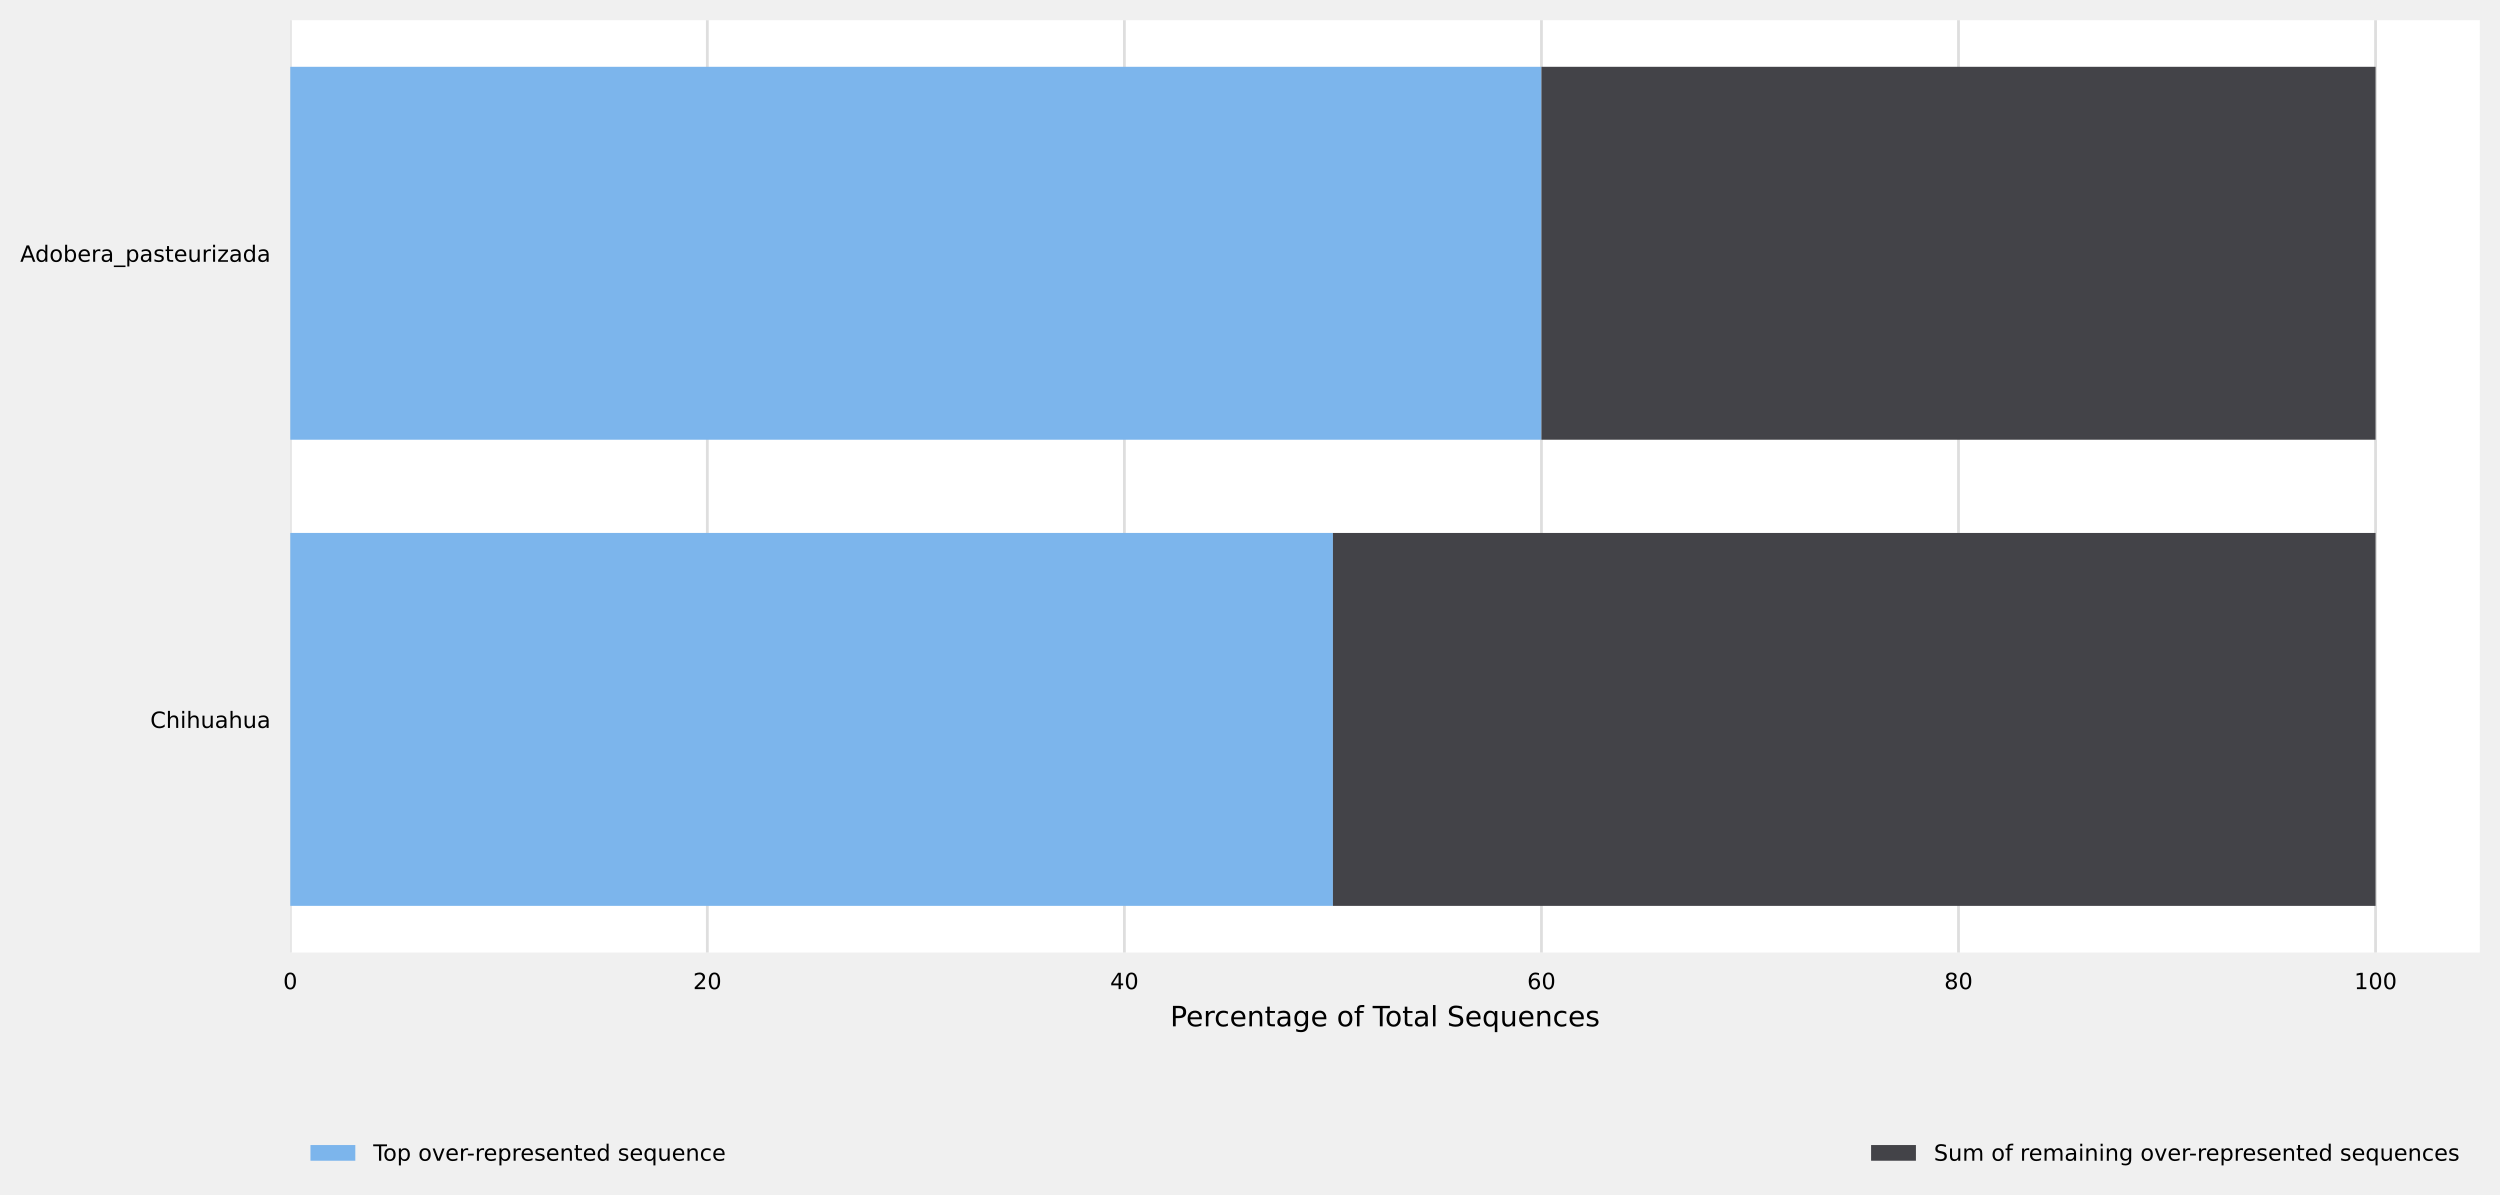
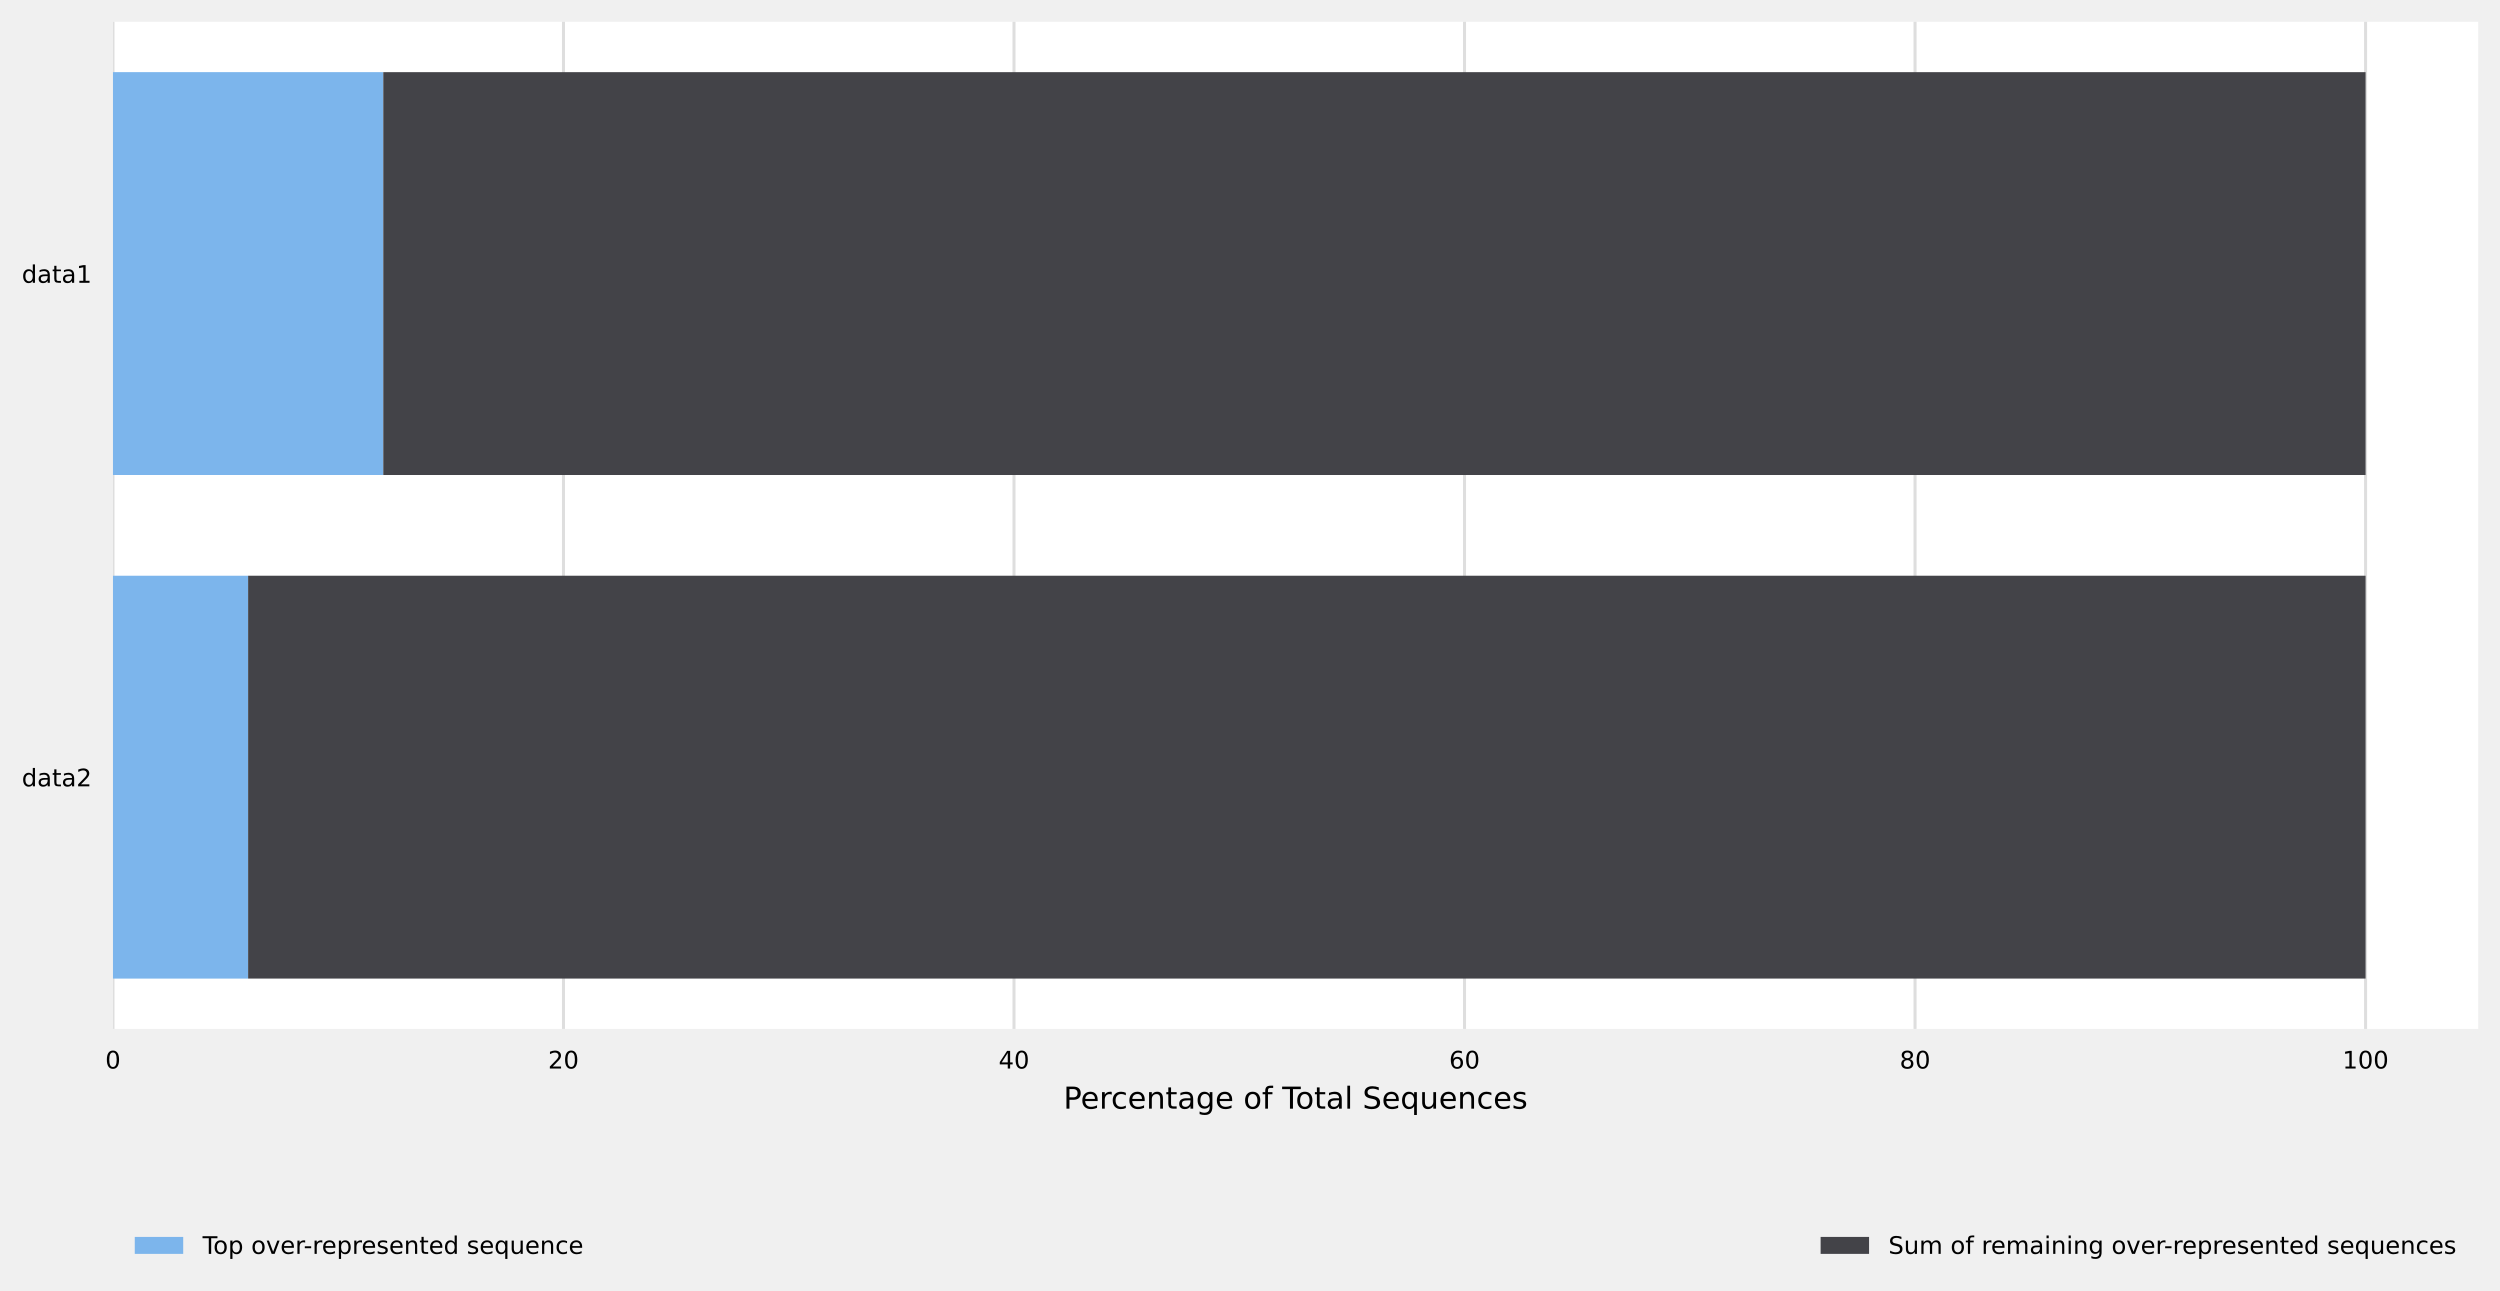
- <svg xmlns="http://www.w3.org/2000/svg" xmlns:xlink="http://www.w3.org/1999/xlink" width="891.97pt" height="426.2pt" viewBox="0 0 891.97 426.2" version="1.1">
+ <svg xmlns="http://www.w3.org/2000/svg" xmlns:xlink="http://www.w3.org/1999/xlink" width="825.71pt" height="426.2pt" viewBox="0 0 825.71 426.2" version="1.1">
  <defs>
    <style type="text/css">*{stroke-linejoin: round; stroke-linecap: butt}</style>
  </defs>
  <g id="figure_1">
    <g id="axes_1">
      <g id="patch_1">
-         <path d="M 103.57 339.84  L 884.77 339.84  L 884.77 7.2  L 103.57 7.2  z " style="fill: #ffffff" />
+         <path d="M 37.31 339.84  L 818.51 339.84  L 818.51 7.2  L 37.31 7.2  z " style="fill: #ffffff" />
      </g>
      <g id="matplotlib.axis_1">
        <g id="xtick_1">
          <g id="line2d_1">
-             <path d="M 103.57 339.84  L 103.57 7.2  " clip-path="url(#p6e59b8d011)" style="fill: none; stroke: #dedede; stroke-linecap: square" />
+             <path d="M 37.31 339.84  L 37.31 7.2  " clip-path="url(#p24434ba93c)" style="fill: none; stroke: #dedede; stroke-linecap: square" />
          </g>
          <g id="text_1">
-             <g transform="translate(101.025 352.9187)scale(0.08 -0.08)">
+             <g transform="translate(34.765 352.9187)scale(0.08 -0.08)">
              <defs>
                <path id="DejaVuSans-30" d="M 2034 4250  Q 1547 4250 1301 3770  Q 1056 3291 1056 2328  Q 1056 1369 1301 889  Q 1547 409 2034 409  Q 2525 409 2770 889  Q 3016 1369 3016 2328  Q 3016 3291 2770 3770  Q 2525 4250 2034 4250  z M 2034 4750  Q 2819 4750 3233 4129  Q 3647 3509 3647 2328  Q 3647 1150 3233 529  Q 2819 -91 2034 -91  Q 1250 -91 836 529  Q 422 1150 422 2328  Q 422 3509 836 4129  Q 1250 4750 2034 4750  z " transform="scale(0.015625)" />
              </defs>
              <use xlink:href="#DejaVuSans-30" />
            </g>
          </g>
        </g>
        <g id="xtick_2">
          <g id="line2d_2">
-             <path d="M 252.37 339.84  L 252.37 7.2  " clip-path="url(#p6e59b8d011)" style="fill: none; stroke: #dedede; stroke-linecap: square" />
+             <path d="M 186.11 339.84  L 186.11 7.2  " clip-path="url(#p24434ba93c)" style="fill: none; stroke: #dedede; stroke-linecap: square" />
          </g>
          <g id="text_2">
-             <g transform="translate(247.28 352.9187)scale(0.08 -0.08)">
+             <g transform="translate(181.02 352.9187)scale(0.08 -0.08)">
              <defs>
                <path id="DejaVuSans-32" d="M 1228 531  L 3431 531  L 3431 0  L 469 0  L 469 531  Q 828 903 1448 1529  Q 2069 2156 2228 2338  Q 2531 2678 2651 2914  Q 2772 3150 2772 3378  Q 2772 3750 2511 3984  Q 2250 4219 1831 4219  Q 1534 4219 1204 4116  Q 875 4013 500 3803  L 500 4441  Q 881 4594 1212 4672  Q 1544 4750 1819 4750  Q 2544 4750 2975 4387  Q 3406 4025 3406 3419  Q 3406 3131 3298 2873  Q 3191 2616 2906 2266  Q 2828 2175 2409 1742  Q 1991 1309 1228 531  z " transform="scale(0.015625)" />
              </defs>
              <use xlink:href="#DejaVuSans-32" />
              <use xlink:href="#DejaVuSans-30" x="63.623" />
            </g>
          </g>
        </g>
        <g id="xtick_3">
          <g id="line2d_3">
-             <path d="M 401.17 339.84  L 401.17 7.2  " clip-path="url(#p6e59b8d011)" style="fill: none; stroke: #dedede; stroke-linecap: square" />
+             <path d="M 334.91 339.84  L 334.91 7.2  " clip-path="url(#p24434ba93c)" style="fill: none; stroke: #dedede; stroke-linecap: square" />
          </g>
          <g id="text_3">
-             <g transform="translate(396.08 352.9187)scale(0.08 -0.08)">
+             <g transform="translate(329.82 352.9187)scale(0.08 -0.08)">
              <defs>
                <path id="DejaVuSans-34" d="M 2419 4116  L 825 1625  L 2419 1625  L 2419 4116  z M 2253 4666  L 3047 4666  L 3047 1625  L 3713 1625  L 3713 1100  L 3047 1100  L 3047 0  L 2419 0  L 2419 1100  L 313 1100  L 313 1709  L 2253 4666  z " transform="scale(0.015625)" />
              </defs>
              <use xlink:href="#DejaVuSans-34" />
              <use xlink:href="#DejaVuSans-30" x="63.623" />
            </g>
          </g>
        </g>
        <g id="xtick_4">
          <g id="line2d_4">
-             <path d="M 549.97 339.84  L 549.97 7.2  " clip-path="url(#p6e59b8d011)" style="fill: none; stroke: #dedede; stroke-linecap: square" />
+             <path d="M 483.71 339.84  L 483.71 7.2  " clip-path="url(#p24434ba93c)" style="fill: none; stroke: #dedede; stroke-linecap: square" />
          </g>
          <g id="text_4">
-             <g transform="translate(544.88 352.9187)scale(0.08 -0.08)">
+             <g transform="translate(478.62 352.9187)scale(0.08 -0.08)">
              <defs>
                <path id="DejaVuSans-36" d="M 2113 2584  Q 1688 2584 1439 2293  Q 1191 2003 1191 1497  Q 1191 994 1439 701  Q 1688 409 2113 409  Q 2538 409 2786 701  Q 3034 994 3034 1497  Q 3034 2003 2786 2293  Q 2538 2584 2113 2584  z M 3366 4563  L 3366 3988  Q 3128 4100 2886 4159  Q 2644 4219 2406 4219  Q 1781 4219 1451 3797  Q 1122 3375 1075 2522  Q 1259 2794 1537 2939  Q 1816 3084 2150 3084  Q 2853 3084 3261 2657  Q 3669 2231 3669 1497  Q 3669 778 3244 343  Q 2819 -91 2113 -91  Q 1303 -91 875 529  Q 447 1150 447 2328  Q 447 3434 972 4092  Q 1497 4750 2381 4750  Q 2619 4750 2861 4703  Q 3103 4656 3366 4563  z " transform="scale(0.015625)" />
              </defs>
              <use xlink:href="#DejaVuSans-36" />
              <use xlink:href="#DejaVuSans-30" x="63.623" />
            </g>
          </g>
        </g>
        <g id="xtick_5">
          <g id="line2d_5">
-             <path d="M 698.77 339.84  L 698.77 7.2  " clip-path="url(#p6e59b8d011)" style="fill: none; stroke: #dedede; stroke-linecap: square" />
+             <path d="M 632.51 339.84  L 632.51 7.2  " clip-path="url(#p24434ba93c)" style="fill: none; stroke: #dedede; stroke-linecap: square" />
          </g>
          <g id="text_5">
-             <g transform="translate(693.68 352.9187)scale(0.08 -0.08)">
+             <g transform="translate(627.42 352.9187)scale(0.08 -0.08)">
              <defs>
                <path id="DejaVuSans-38" d="M 2034 2216  Q 1584 2216 1326 1975  Q 1069 1734 1069 1313  Q 1069 891 1326 650  Q 1584 409 2034 409  Q 2484 409 2743 651  Q 3003 894 3003 1313  Q 3003 1734 2745 1975  Q 2488 2216 2034 2216  z M 1403 2484  Q 997 2584 770 2862  Q 544 3141 544 3541  Q 544 4100 942 4425  Q 1341 4750 2034 4750  Q 2731 4750 3128 4425  Q 3525 4100 3525 3541  Q 3525 3141 3298 2862  Q 3072 2584 2669 2484  Q 3125 2378 3379 2068  Q 3634 1759 3634 1313  Q 3634 634 3220 271  Q 2806 -91 2034 -91  Q 1263 -91 848 271  Q 434 634 434 1313  Q 434 1759 690 2068  Q 947 2378 1403 2484  z M 1172 3481  Q 1172 3119 1398 2916  Q 1625 2713 2034 2713  Q 2441 2713 2670 2916  Q 2900 3119 2900 3481  Q 2900 3844 2670 4047  Q 2441 4250 2034 4250  Q 1625 4250 1398 4047  Q 1172 3844 1172 3481  z " transform="scale(0.015625)" />
              </defs>
              <use xlink:href="#DejaVuSans-38" />
              <use xlink:href="#DejaVuSans-30" x="63.623" />
            </g>
          </g>
        </g>
        <g id="xtick_6">
          <g id="line2d_6">
-             <path d="M 847.57 339.84  L 847.57 7.2  " clip-path="url(#p6e59b8d011)" style="fill: none; stroke: #dedede; stroke-linecap: square" />
+             <path d="M 781.31 339.84  L 781.31 7.2  " clip-path="url(#p24434ba93c)" style="fill: none; stroke: #dedede; stroke-linecap: square" />
          </g>
          <g id="text_6">
-             <g transform="translate(839.935 352.9187)scale(0.08 -0.08)">
+             <g transform="translate(773.675 352.9187)scale(0.08 -0.08)">
              <defs>
                <path id="DejaVuSans-31" d="M 794 531  L 1825 531  L 1825 4091  L 703 3866  L 703 4441  L 1819 4666  L 2450 4666  L 2450 531  L 3481 531  L 3481 0  L 794 0  L 794 531  z " transform="scale(0.015625)" />
              </defs>
              <use xlink:href="#DejaVuSans-31" />
              <use xlink:href="#DejaVuSans-30" x="63.623" />
              <use xlink:href="#DejaVuSans-30" x="127.246" />
            </g>
          </g>
        </g>
        <g id="text_7">
-           <g transform="translate(417.5145 366.1809)scale(0.1 -0.1)">
+           <g transform="translate(351.2545 366.1809)scale(0.1 -0.1)">
            <defs>
              <path id="DejaVuSans-50" d="M 1259 4147  L 1259 2394  L 2053 2394  Q 2494 2394 2734 2622  Q 2975 2850 2975 3272  Q 2975 3691 2734 3919  Q 2494 4147 2053 4147  L 1259 4147  z M 628 4666  L 2053 4666  Q 2838 4666 3239 4311  Q 3641 3956 3641 3272  Q 3641 2581 3239 2228  Q 2838 1875 2053 1875  L 1259 1875  L 1259 0  L 628 0  L 628 4666  z " transform="scale(0.015625)" />
              <path id="DejaVuSans-65" d="M 3597 1894  L 3597 1613  L 953 1613  Q 991 1019 1311 708  Q 1631 397 2203 397  Q 2534 397 2845 478  Q 3156 559 3463 722  L 3463 178  Q 3153 47 2828 -22  Q 2503 -91 2169 -91  Q 1331 -91 842 396  Q 353 884 353 1716  Q 353 2575 817 3079  Q 1281 3584 2069 3584  Q 2775 3584 3186 3129  Q 3597 2675 3597 1894  z M 3022 2063  Q 3016 2534 2758 2815  Q 2500 3097 2075 3097  Q 1594 3097 1305 2825  Q 1016 2553 972 2059  L 3022 2063  z " transform="scale(0.015625)" />
              <path id="DejaVuSans-72" d="M 2631 2963  Q 2534 3019 2420 3045  Q 2306 3072 2169 3072  Q 1681 3072 1420 2755  Q 1159 2438 1159 1844  L 1159 0  L 581 0  L 581 3500  L 1159 3500  L 1159 2956  Q 1341 3275 1631 3429  Q 1922 3584 2338 3584  Q 2397 3584 2469 3576  Q 2541 3569 2628 3553  L 2631 2963  z " transform="scale(0.015625)" />
              <path id="DejaVuSans-63" d="M 3122 3366  L 3122 2828  Q 2878 2963 2633 3030  Q 2388 3097 2138 3097  Q 1578 3097 1268 2742  Q 959 2388 959 1747  Q 959 1106 1268 751  Q 1578 397 2138 397  Q 2388 397 2633 464  Q 2878 531 3122 666  L 3122 134  Q 2881 22 2623 -34  Q 2366 -91 2075 -91  Q 1284 -91 818 406  Q 353 903 353 1747  Q 353 2603 823 3093  Q 1294 3584 2113 3584  Q 2378 3584 2631 3529  Q 2884 3475 3122 3366  z " transform="scale(0.015625)" />
              <path id="DejaVuSans-6e" d="M 3513 2113  L 3513 0  L 2938 0  L 2938 2094  Q 2938 2591 2744 2837  Q 2550 3084 2163 3084  Q 1697 3084 1428 2787  Q 1159 2491 1159 1978  L 1159 0  L 581 0  L 581 3500  L 1159 3500  L 1159 2956  Q 1366 3272 1645 3428  Q 1925 3584 2291 3584  Q 2894 3584 3203 3211  Q 3513 2838 3513 2113  z " transform="scale(0.015625)" />
              <path id="DejaVuSans-74" d="M 1172 4494  L 1172 3500  L 2356 3500  L 2356 3053  L 1172 3053  L 1172 1153  Q 1172 725 1289 603  Q 1406 481 1766 481  L 2356 481  L 2356 0  L 1766 0  Q 1100 0 847 248  Q 594 497 594 1153  L 594 3053  L 172 3053  L 172 3500  L 594 3500  L 594 4494  L 1172 4494  z " transform="scale(0.015625)" />
              <path id="DejaVuSans-61" d="M 2194 1759  Q 1497 1759 1228 1600  Q 959 1441 959 1056  Q 959 750 1161 570  Q 1363 391 1709 391  Q 2188 391 2477 730  Q 2766 1069 2766 1631  L 2766 1759  L 2194 1759  z M 3341 1997  L 3341 0  L 2766 0  L 2766 531  Q 2569 213 2275 61  Q 1981 -91 1556 -91  Q 1019 -91 701 211  Q 384 513 384 1019  Q 384 1609 779 1909  Q 1175 2209 1959 2209  L 2766 2209  L 2766 2266  Q 2766 2663 2505 2880  Q 2244 3097 1772 3097  Q 1472 3097 1187 3025  Q 903 2953 641 2809  L 641 3341  Q 956 3463 1253 3523  Q 1550 3584 1831 3584  Q 2591 3584 2966 3190  Q 3341 2797 3341 1997  z " transform="scale(0.015625)" />
              <path id="DejaVuSans-67" d="M 2906 1791  Q 2906 2416 2648 2759  Q 2391 3103 1925 3103  Q 1463 3103 1205 2759  Q 947 2416 947 1791  Q 947 1169 1205 825  Q 1463 481 1925 481  Q 2391 481 2648 825  Q 2906 1169 2906 1791  z M 3481 434  Q 3481 -459 3084 -895  Q 2688 -1331 1869 -1331  Q 1566 -1331 1297 -1286  Q 1028 -1241 775 -1147  L 775 -588  Q 1028 -725 1275 -790  Q 1522 -856 1778 -856  Q 2344 -856 2625 -561  Q 2906 -266 2906 331  L 2906 616  Q 2728 306 2450 153  Q 2172 0 1784 0  Q 1141 0 747 490  Q 353 981 353 1791  Q 353 2603 747 3093  Q 1141 3584 1784 3584  Q 2172 3584 2450 3431  Q 2728 3278 2906 2969  L 2906 3500  L 3481 3500  L 3481 434  z " transform="scale(0.015625)" />
              <path id="DejaVuSans-20" transform="scale(0.015625)" />
              <path id="DejaVuSans-6f" d="M 1959 3097  Q 1497 3097 1228 2736  Q 959 2375 959 1747  Q 959 1119 1226 758  Q 1494 397 1959 397  Q 2419 397 2687 759  Q 2956 1122 2956 1747  Q 2956 2369 2687 2733  Q 2419 3097 1959 3097  z M 1959 3584  Q 2709 3584 3137 3096  Q 3566 2609 3566 1747  Q 3566 888 3137 398  Q 2709 -91 1959 -91  Q 1206 -91 779 398  Q 353 888 353 1747  Q 353 2609 779 3096  Q 1206 3584 1959 3584  z " transform="scale(0.015625)" />
              <path id="DejaVuSans-66" d="M 2375 4863  L 2375 4384  L 1825 4384  Q 1516 4384 1395 4259  Q 1275 4134 1275 3809  L 1275 3500  L 2222 3500  L 2222 3053  L 1275 3053  L 1275 0  L 697 0  L 697 3053  L 147 3053  L 147 3500  L 697 3500  L 697 3744  Q 697 4328 969 4595  Q 1241 4863 1831 4863  L 2375 4863  z " transform="scale(0.015625)" />
              <path id="DejaVuSans-54" d="M -19 4666  L 3928 4666  L 3928 4134  L 2272 4134  L 2272 0  L 1638 0  L 1638 4134  L -19 4134  L -19 4666  z " transform="scale(0.015625)" />
              <path id="DejaVuSans-6c" d="M 603 4863  L 1178 4863  L 1178 0  L 603 0  L 603 4863  z " transform="scale(0.015625)" />
              <path id="DejaVuSans-53" d="M 3425 4513  L 3425 3897  Q 3066 4069 2747 4153  Q 2428 4238 2131 4238  Q 1616 4238 1336 4038  Q 1056 3838 1056 3469  Q 1056 3159 1242 3001  Q 1428 2844 1947 2747  L 2328 2669  Q 3034 2534 3370 2195  Q 3706 1856 3706 1288  Q 3706 609 3251 259  Q 2797 -91 1919 -91  Q 1588 -91 1214 -16  Q 841 59 441 206  L 441 856  Q 825 641 1194 531  Q 1563 422 1919 422  Q 2459 422 2753 634  Q 3047 847 3047 1241  Q 3047 1584 2836 1778  Q 2625 1972 2144 2069  L 1759 2144  Q 1053 2284 737 2584  Q 422 2884 422 3419  Q 422 4038 858 4394  Q 1294 4750 2059 4750  Q 2388 4750 2728 4690  Q 3069 4631 3425 4513  z " transform="scale(0.015625)" />
              <path id="DejaVuSans-71" d="M 947 1747  Q 947 1113 1208 752  Q 1469 391 1925 391  Q 2381 391 2643 752  Q 2906 1113 2906 1747  Q 2906 2381 2643 2742  Q 2381 3103 1925 3103  Q 1469 3103 1208 2742  Q 947 2381 947 1747  z M 2906 525  Q 2725 213 2448 61  Q 2172 -91 1784 -91  Q 1150 -91 751 415  Q 353 922 353 1747  Q 353 2572 751 3078  Q 1150 3584 1784 3584  Q 2172 3584 2448 3432  Q 2725 3281 2906 2969  L 2906 3500  L 3481 3500  L 3481 -1331  L 2906 -1331  L 2906 525  z " transform="scale(0.015625)" />
              <path id="DejaVuSans-75" d="M 544 1381  L 544 3500  L 1119 3500  L 1119 1403  Q 1119 906 1312 657  Q 1506 409 1894 409  Q 2359 409 2629 706  Q 2900 1003 2900 1516  L 2900 3500  L 3475 3500  L 3475 0  L 2900 0  L 2900 538  Q 2691 219 2414 64  Q 2138 -91 1772 -91  Q 1169 -91 856 284  Q 544 659 544 1381  z M 1991 3584  L 1991 3584  z " transform="scale(0.015625)" />
              <path id="DejaVuSans-73" d="M 2834 3397  L 2834 2853  Q 2591 2978 2328 3040  Q 2066 3103 1784 3103  Q 1356 3103 1142 2972  Q 928 2841 928 2578  Q 928 2378 1081 2264  Q 1234 2150 1697 2047  L 1894 2003  Q 2506 1872 2764 1633  Q 3022 1394 3022 966  Q 3022 478 2636 193  Q 2250 -91 1575 -91  Q 1294 -91 989 -36  Q 684 19 347 128  L 347 722  Q 666 556 975 473  Q 1284 391 1588 391  Q 1994 391 2212 530  Q 2431 669 2431 922  Q 2431 1156 2273 1281  Q 2116 1406 1581 1522  L 1381 1569  Q 847 1681 609 1914  Q 372 2147 372 2553  Q 372 3047 722 3315  Q 1072 3584 1716 3584  Q 2034 3584 2315 3537  Q 2597 3491 2834 3397  z " transform="scale(0.015625)" />
            </defs>
            <use xlink:href="#DejaVuSans-50" />
            <use xlink:href="#DejaVuSans-65" x="56.678" />
            <use xlink:href="#DejaVuSans-72" x="118.201" />
            <use xlink:href="#DejaVuSans-63" x="157.064" />
            <use xlink:href="#DejaVuSans-65" x="212.045" />
            <use xlink:href="#DejaVuSans-6e" x="273.568" />
            <use xlink:href="#DejaVuSans-74" x="336.947" />
            <use xlink:href="#DejaVuSans-61" x="376.156" />
            <use xlink:href="#DejaVuSans-67" x="437.436" />
            <use xlink:href="#DejaVuSans-65" x="500.912" />
            <use xlink:href="#DejaVuSans-20" x="562.436" />
            <use xlink:href="#DejaVuSans-6f" x="594.223" />
            <use xlink:href="#DejaVuSans-66" x="655.404" />
            <use xlink:href="#DejaVuSans-20" x="690.609" />
            <use xlink:href="#DejaVuSans-54" x="722.396" />
            <use xlink:href="#DejaVuSans-6f" x="766.48" />
            <use xlink:href="#DejaVuSans-74" x="827.662" />
            <use xlink:href="#DejaVuSans-61" x="866.871" />
            <use xlink:href="#DejaVuSans-6c" x="928.15" />
            <use xlink:href="#DejaVuSans-20" x="955.934" />
            <use xlink:href="#DejaVuSans-53" x="987.721" />
            <use xlink:href="#DejaVuSans-65" x="1051.197" />
            <use xlink:href="#DejaVuSans-71" x="1112.721" />
            <use xlink:href="#DejaVuSans-75" x="1176.197" />
            <use xlink:href="#DejaVuSans-65" x="1239.576" />
            <use xlink:href="#DejaVuSans-6e" x="1301.1" />
            <use xlink:href="#DejaVuSans-63" x="1364.479" />
            <use xlink:href="#DejaVuSans-65" x="1419.459" />
            <use xlink:href="#DejaVuSans-73" x="1480.982" />
          </g>
        </g>
      </g>
      <g id="matplotlib.axis_2">
        <g id="ytick_1">
          <g id="text_8">
            <g transform="translate(7.2 93.39938)scale(0.08 -0.08)">
              <defs>
-                 <path id="DejaVuSans-41" d="M 2188 4044  L 1331 1722  L 3047 1722  L 2188 4044  z M 1831 4666  L 2547 4666  L 4325 0  L 3669 0  L 3244 1197  L 1141 1197  L 716 0  L 50 0  L 1831 4666  z " transform="scale(0.015625)" />
                <path id="DejaVuSans-64" d="M 2906 2969  L 2906 4863  L 3481 4863  L 3481 0  L 2906 0  L 2906 525  Q 2725 213 2448 61  Q 2172 -91 1784 -91  Q 1150 -91 751 415  Q 353 922 353 1747  Q 353 2572 751 3078  Q 1150 3584 1784 3584  Q 2172 3584 2448 3432  Q 2725 3281 2906 2969  z M 947 1747  Q 947 1113 1208 752  Q 1469 391 1925 391  Q 2381 391 2643 752  Q 2906 1113 2906 1747  Q 2906 2381 2643 2742  Q 2381 3103 1925 3103  Q 1469 3103 1208 2742  Q 947 2381 947 1747  z " transform="scale(0.015625)" />
-                 <path id="DejaVuSans-62" d="M 3116 1747  Q 3116 2381 2855 2742  Q 2594 3103 2138 3103  Q 1681 3103 1420 2742  Q 1159 2381 1159 1747  Q 1159 1113 1420 752  Q 1681 391 2138 391  Q 2594 391 2855 752  Q 3116 1113 3116 1747  z M 1159 2969  Q 1341 3281 1617 3432  Q 1894 3584 2278 3584  Q 2916 3584 3314 3078  Q 3713 2572 3713 1747  Q 3713 922 3314 415  Q 2916 -91 2278 -91  Q 1894 -91 1617 61  Q 1341 213 1159 525  L 1159 0  L 581 0  L 581 4863  L 1159 4863  L 1159 2969  z " transform="scale(0.015625)" />
-                 <path id="DejaVuSans-5f" d="M 3263 -1063  L 3263 -1509  L -63 -1509  L -63 -1063  L 3263 -1063  z " transform="scale(0.015625)" />
-                 <path id="DejaVuSans-70" d="M 1159 525  L 1159 -1331  L 581 -1331  L 581 3500  L 1159 3500  L 1159 2969  Q 1341 3281 1617 3432  Q 1894 3584 2278 3584  Q 2916 3584 3314 3078  Q 3713 2572 3713 1747  Q 3713 922 3314 415  Q 2916 -91 2278 -91  Q 1894 -91 1617 61  Q 1341 213 1159 525  z M 3116 1747  Q 3116 2381 2855 2742  Q 2594 3103 2138 3103  Q 1681 3103 1420 2742  Q 1159 2381 1159 1747  Q 1159 1113 1420 752  Q 1681 391 2138 391  Q 2594 391 2855 752  Q 3116 1113 3116 1747  z " transform="scale(0.015625)" />
-                 <path id="DejaVuSans-69" d="M 603 3500  L 1178 3500  L 1178 0  L 603 0  L 603 3500  z M 603 4863  L 1178 4863  L 1178 4134  L 603 4134  L 603 4863  z " transform="scale(0.015625)" />
-                 <path id="DejaVuSans-7a" d="M 353 3500  L 3084 3500  L 3084 2975  L 922 459  L 3084 459  L 3084 0  L 275 0  L 275 525  L 2438 3041  L 353 3041  L 353 3500  z " transform="scale(0.015625)" />
-               </defs>
-               <use xlink:href="#DejaVuSans-41" />
-               <use xlink:href="#DejaVuSans-64" x="66.658" />
-               <use xlink:href="#DejaVuSans-6f" x="130.135" />
-               <use xlink:href="#DejaVuSans-62" x="191.316" />
-               <use xlink:href="#DejaVuSans-65" x="254.793" />
-               <use xlink:href="#DejaVuSans-72" x="316.316" />
-               <use xlink:href="#DejaVuSans-61" x="357.43" />
-               <use xlink:href="#DejaVuSans-5f" x="418.709" />
-               <use xlink:href="#DejaVuSans-70" x="468.709" />
-               <use xlink:href="#DejaVuSans-61" x="532.186" />
-               <use xlink:href="#DejaVuSans-73" x="593.465" />
-               <use xlink:href="#DejaVuSans-74" x="645.564" />
-               <use xlink:href="#DejaVuSans-65" x="684.773" />
-               <use xlink:href="#DejaVuSans-75" x="746.297" />
-               <use xlink:href="#DejaVuSans-72" x="809.676" />
-               <use xlink:href="#DejaVuSans-69" x="850.789" />
-               <use xlink:href="#DejaVuSans-7a" x="878.572" />
-               <use xlink:href="#DejaVuSans-61" x="931.062" />
-               <use xlink:href="#DejaVuSans-64" x="992.342" />
-               <use xlink:href="#DejaVuSans-61" x="1055.818" />
+               </defs>
+               <use xlink:href="#DejaVuSans-64" />
+               <use xlink:href="#DejaVuSans-61" x="63.477" />
+               <use xlink:href="#DejaVuSans-74" x="124.756" />
+               <use xlink:href="#DejaVuSans-61" x="163.965" />
+               <use xlink:href="#DejaVuSans-31" x="225.244" />
            </g>
          </g>
        </g>
        <g id="ytick_2">
          <g id="text_9">
-             <g transform="translate(53.60625 259.7194)scale(0.08 -0.08)">
-               <defs>
-                 <path id="DejaVuSans-43" d="M 4122 4306  L 4122 3641  Q 3803 3938 3442 4084  Q 3081 4231 2675 4231  Q 1875 4231 1450 3742  Q 1025 3253 1025 2328  Q 1025 1406 1450 917  Q 1875 428 2675 428  Q 3081 428 3442 575  Q 3803 722 4122 1019  L 4122 359  Q 3791 134 3420 21  Q 3050 -91 2638 -91  Q 1578 -91 968 557  Q 359 1206 359 2328  Q 359 3453 968 4101  Q 1578 4750 2638 4750  Q 3056 4750 3426 4639  Q 3797 4528 4122 4306  z " transform="scale(0.015625)" />
-                 <path id="DejaVuSans-68" d="M 3513 2113  L 3513 0  L 2938 0  L 2938 2094  Q 2938 2591 2744 2837  Q 2550 3084 2163 3084  Q 1697 3084 1428 2787  Q 1159 2491 1159 1978  L 1159 0  L 581 0  L 581 4863  L 1159 4863  L 1159 2956  Q 1366 3272 1645 3428  Q 1925 3584 2291 3584  Q 2894 3584 3203 3211  Q 3513 2838 3513 2113  z " transform="scale(0.015625)" />
-               </defs>
-               <use xlink:href="#DejaVuSans-43" />
-               <use xlink:href="#DejaVuSans-68" x="69.824" />
-               <use xlink:href="#DejaVuSans-69" x="133.203" />
-               <use xlink:href="#DejaVuSans-68" x="160.986" />
-               <use xlink:href="#DejaVuSans-75" x="224.365" />
-               <use xlink:href="#DejaVuSans-61" x="287.744" />
-               <use xlink:href="#DejaVuSans-68" x="349.023" />
-               <use xlink:href="#DejaVuSans-75" x="412.402" />
-               <use xlink:href="#DejaVuSans-61" x="475.781" />
+             <g transform="translate(7.2 259.7194)scale(0.08 -0.08)">
+               <use xlink:href="#DejaVuSans-64" />
+               <use xlink:href="#DejaVuSans-61" x="63.477" />
+               <use xlink:href="#DejaVuSans-74" x="124.756" />
+               <use xlink:href="#DejaVuSans-61" x="163.965" />
+               <use xlink:href="#DejaVuSans-32" x="225.244" />
            </g>
          </g>
        </g>
      </g>
      <g id="patch_2">
-         <path d="M 103.57 23.832  L 549.97 23.832  L 549.97 156.888  L 103.57 156.888  z " clip-path="url(#p6e59b8d011)" style="fill: #7cb5ec" />
+         <path d="M 37.31 23.832  L 126.59 23.832  L 126.59 156.888  L 37.31 156.888  z " clip-path="url(#p24434ba93c)" style="fill: #7cb5ec" />
      </g>
      <g id="patch_3">
-         <path d="M 103.57 190.152  L 475.57 190.152  L 475.57 323.208  L 103.57 323.208  z " clip-path="url(#p6e59b8d011)" style="fill: #7cb5ec" />
+         <path d="M 37.31 190.152  L 81.95 190.152  L 81.95 323.208  L 37.31 323.208  z " clip-path="url(#p24434ba93c)" style="fill: #7cb5ec" />
      </g>
      <g id="patch_4">
-         <path d="M 549.97 23.832  L 847.57 23.832  L 847.57 156.888  L 549.97 156.888  z " clip-path="url(#p6e59b8d011)" style="fill: #434348" />
+         <path d="M 126.59 23.832  L 781.31 23.832  L 781.31 156.888  L 126.59 156.888  z " clip-path="url(#p24434ba93c)" style="fill: #434348" />
      </g>
      <g id="patch_5">
-         <path d="M 475.57 190.152  L 847.57 190.152  L 847.57 323.208  L 475.57 323.208  z " clip-path="url(#p6e59b8d011)" style="fill: #434348" />
+         <path d="M 81.95 190.152  L 781.31 190.152  L 781.31 323.208  L 81.95 323.208  z " clip-path="url(#p24434ba93c)" style="fill: #434348" />
      </g>
      <g id="text_10">
-         <g transform="translate(348.1662 -20.52)scale(0.16 -0.16)">
+         <g transform="translate(281.9062 -20.52)scale(0.16 -0.16)">
          <defs>
            <path id="DejaVuSans-46" d="M 628 4666  L 3309 4666  L 3309 4134  L 1259 4134  L 1259 2759  L 3109 2759  L 3109 2228  L 1259 2228  L 1259 0  L 628 0  L 628 4666  z " transform="scale(0.015625)" />
            <path id="DejaVuSans-51" d="M 2522 4238  Q 1834 4238 1429 3725  Q 1025 3213 1025 2328  Q 1025 1447 1429 934  Q 1834 422 2522 422  Q 3209 422 3611 934  Q 4013 1447 4013 2328  Q 4013 3213 3611 3725  Q 3209 4238 2522 4238  z M 3406 84  L 4238 -825  L 3475 -825  L 2784 -78  Q 2681 -84 2626 -87  Q 2572 -91 2522 -91  Q 1538 -91 948 567  Q 359 1225 359 2328  Q 359 3434 948 4092  Q 1538 4750 2522 4750  Q 3503 4750 4090 4092  Q 4678 3434 4678 2328  Q 4678 1516 4351 937  Q 4025 359 3406 84  z " transform="scale(0.015625)" />
+             <path id="DejaVuSans-43" d="M 4122 4306  L 4122 3641  Q 3803 3938 3442 4084  Q 3081 4231 2675 4231  Q 1875 4231 1450 3742  Q 1025 3253 1025 2328  Q 1025 1406 1450 917  Q 1875 428 2675 428  Q 3081 428 3442 575  Q 3803 722 4122 1019  L 4122 359  Q 3791 134 3420 21  Q 3050 -91 2638 -91  Q 1578 -91 968 557  Q 359 1206 359 2328  Q 359 3453 968 4101  Q 1578 4750 2638 4750  Q 3056 4750 3426 4639  Q 3797 4528 4122 4306  z " transform="scale(0.015625)" />
            <path id="DejaVuSans-3a" d="M 750 794  L 1409 794  L 1409 0  L 750 0  L 750 794  z M 750 3309  L 1409 3309  L 1409 2516  L 750 2516  L 750 3309  z " transform="scale(0.015625)" />
            <path id="DejaVuSans-4f" d="M 2522 4238  Q 1834 4238 1429 3725  Q 1025 3213 1025 2328  Q 1025 1447 1429 934  Q 1834 422 2522 422  Q 3209 422 3611 934  Q 4013 1447 4013 2328  Q 4013 3213 3611 3725  Q 3209 4238 2522 4238  z M 2522 4750  Q 3503 4750 4090 4092  Q 4678 3434 4678 2328  Q 4678 1225 4090 567  Q 3503 -91 2522 -91  Q 1538 -91 948 565  Q 359 1222 359 2328  Q 359 3434 948 4092  Q 1538 4750 2522 4750  z " transform="scale(0.015625)" />
            <path id="DejaVuSans-76" d="M 191 3500  L 800 3500  L 1894 563  L 2988 3500  L 3597 3500  L 2284 0  L 1503 0  L 191 3500  z " transform="scale(0.015625)" />
+             <path id="DejaVuSans-70" d="M 1159 525  L 1159 -1331  L 581 -1331  L 581 3500  L 1159 3500  L 1159 2969  Q 1341 3281 1617 3432  Q 1894 3584 2278 3584  Q 2916 3584 3314 3078  Q 3713 2572 3713 1747  Q 3713 922 3314 415  Q 2916 -91 2278 -91  Q 1894 -91 1617 61  Q 1341 213 1159 525  z M 3116 1747  Q 3116 2381 2855 2742  Q 2594 3103 2138 3103  Q 1681 3103 1420 2742  Q 1159 2381 1159 1747  Q 1159 1113 1420 752  Q 1681 391 2138 391  Q 2594 391 2855 752  Q 3116 1113 3116 1747  z " transform="scale(0.015625)" />
          </defs>
          <use xlink:href="#DejaVuSans-46" />
          <use xlink:href="#DejaVuSans-61" x="48.395" />
          <use xlink:href="#DejaVuSans-73" x="109.674" />
          <use xlink:href="#DejaVuSans-74" x="161.773" />
          <use xlink:href="#DejaVuSans-51" x="200.982" />
          <use xlink:href="#DejaVuSans-43" x="279.693" />
          <use xlink:href="#DejaVuSans-3a" x="349.518" />
          <use xlink:href="#DejaVuSans-20" x="383.209" />
          <use xlink:href="#DejaVuSans-4f" x="414.996" />
          <use xlink:href="#DejaVuSans-76" x="493.707" />
          <use xlink:href="#DejaVuSans-65" x="552.887" />
          <use xlink:href="#DejaVuSans-72" x="614.41" />
          <use xlink:href="#DejaVuSans-72" x="653.773" />
          <use xlink:href="#DejaVuSans-65" x="692.637" />
          <use xlink:href="#DejaVuSans-70" x="754.16" />
          <use xlink:href="#DejaVuSans-72" x="817.637" />
          <use xlink:href="#DejaVuSans-65" x="856.5" />
          <use xlink:href="#DejaVuSans-73" x="918.023" />
          <use xlink:href="#DejaVuSans-65" x="970.123" />
          <use xlink:href="#DejaVuSans-6e" x="1031.646" />
          <use xlink:href="#DejaVuSans-74" x="1095.025" />
          <use xlink:href="#DejaVuSans-65" x="1134.234" />
          <use xlink:href="#DejaVuSans-64" x="1195.758" />
          <use xlink:href="#DejaVuSans-20" x="1259.234" />
          <use xlink:href="#DejaVuSans-73" x="1291.021" />
          <use xlink:href="#DejaVuSans-65" x="1343.121" />
          <use xlink:href="#DejaVuSans-71" x="1404.645" />
          <use xlink:href="#DejaVuSans-75" x="1468.121" />
          <use xlink:href="#DejaVuSans-65" x="1531.5" />
          <use xlink:href="#DejaVuSans-6e" x="1593.023" />
          <use xlink:href="#DejaVuSans-63" x="1656.402" />
          <use xlink:href="#DejaVuSans-65" x="1711.383" />
          <use xlink:href="#DejaVuSans-73" x="1772.906" />
        </g>
      </g>
      <g id="legend_1">
        <g id="patch_6">
-           <path d="M 110.77 414.136  L 126.77 414.136  L 126.77 408.536  L 110.77 408.536  z " style="fill: #7cb5ec" />
+           <path d="M 44.51 414.136  L 60.51 414.136  L 60.51 408.536  L 44.51 408.536  z " style="fill: #7cb5ec" />
        </g>
        <g id="text_11">
-           <g transform="translate(133.17 414.1363)scale(0.08 -0.08)">
+           <g transform="translate(66.91 414.1363)scale(0.08 -0.08)">
            <defs>
              <path id="DejaVuSans-2d" d="M 313 2009  L 1997 2009  L 1997 1497  L 313 1497  L 313 2009  z " transform="scale(0.015625)" />
            </defs>
            <use xlink:href="#DejaVuSans-54" />
            <use xlink:href="#DejaVuSans-6f" x="44.084" />
            <use xlink:href="#DejaVuSans-70" x="105.266" />
            <use xlink:href="#DejaVuSans-20" x="168.742" />
            <use xlink:href="#DejaVuSans-6f" x="200.529" />
            <use xlink:href="#DejaVuSans-76" x="261.711" />
            <use xlink:href="#DejaVuSans-65" x="320.891" />
            <use xlink:href="#DejaVuSans-72" x="382.414" />
            <use xlink:href="#DejaVuSans-2d" x="417.152" />
            <use xlink:href="#DejaVuSans-72" x="453.236" />
            <use xlink:href="#DejaVuSans-65" x="492.1" />
            <use xlink:href="#DejaVuSans-70" x="553.623" />
            <use xlink:href="#DejaVuSans-72" x="617.1" />
            <use xlink:href="#DejaVuSans-65" x="655.963" />
            <use xlink:href="#DejaVuSans-73" x="717.486" />
            <use xlink:href="#DejaVuSans-65" x="769.586" />
            <use xlink:href="#DejaVuSans-6e" x="831.109" />
            <use xlink:href="#DejaVuSans-74" x="894.488" />
            <use xlink:href="#DejaVuSans-65" x="933.697" />
            <use xlink:href="#DejaVuSans-64" x="995.221" />
            <use xlink:href="#DejaVuSans-20" x="1058.697" />
            <use xlink:href="#DejaVuSans-73" x="1090.484" />
            <use xlink:href="#DejaVuSans-65" x="1142.584" />
            <use xlink:href="#DejaVuSans-71" x="1204.107" />
            <use xlink:href="#DejaVuSans-75" x="1267.584" />
            <use xlink:href="#DejaVuSans-65" x="1330.963" />
            <use xlink:href="#DejaVuSans-6e" x="1392.486" />
            <use xlink:href="#DejaVuSans-63" x="1455.865" />
            <use xlink:href="#DejaVuSans-65" x="1510.846" />
          </g>
        </g>
        <g id="patch_7">
-           <path d="M 667.581 414.136  L 683.581 414.136  L 683.581 408.536  L 667.581 408.536  z " style="fill: #434348" />
+           <path d="M 601.321 414.136  L 617.321 414.136  L 617.321 408.536  L 601.321 408.536  z " style="fill: #434348" />
        </g>
        <g id="text_12">
-           <g transform="translate(689.9813 414.1363)scale(0.08 -0.08)">
+           <g transform="translate(623.7213 414.1363)scale(0.08 -0.08)">
            <defs>
              <path id="DejaVuSans-6d" d="M 3328 2828  Q 3544 3216 3844 3400  Q 4144 3584 4550 3584  Q 5097 3584 5394 3201  Q 5691 2819 5691 2113  L 5691 0  L 5113 0  L 5113 2094  Q 5113 2597 4934 2840  Q 4756 3084 4391 3084  Q 3944 3084 3684 2787  Q 3425 2491 3425 1978  L 3425 0  L 2847 0  L 2847 2094  Q 2847 2600 2669 2842  Q 2491 3084 2119 3084  Q 1678 3084 1418 2786  Q 1159 2488 1159 1978  L 1159 0  L 581 0  L 581 3500  L 1159 3500  L 1159 2956  Q 1356 3278 1631 3431  Q 1906 3584 2284 3584  Q 2666 3584 2933 3390  Q 3200 3197 3328 2828  z " transform="scale(0.015625)" />
+               <path id="DejaVuSans-69" d="M 603 3500  L 1178 3500  L 1178 0  L 603 0  L 603 3500  z M 603 4863  L 1178 4863  L 1178 4134  L 603 4134  L 603 4863  z " transform="scale(0.015625)" />
            </defs>
            <use xlink:href="#DejaVuSans-53" />
            <use xlink:href="#DejaVuSans-75" x="63.477" />
            <use xlink:href="#DejaVuSans-6d" x="126.855" />
            <use xlink:href="#DejaVuSans-20" x="224.268" />
            <use xlink:href="#DejaVuSans-6f" x="256.055" />
            <use xlink:href="#DejaVuSans-66" x="317.236" />
            <use xlink:href="#DejaVuSans-20" x="352.441" />
            <use xlink:href="#DejaVuSans-72" x="384.229" />
            <use xlink:href="#DejaVuSans-65" x="423.092" />
            <use xlink:href="#DejaVuSans-6d" x="484.615" />
            <use xlink:href="#DejaVuSans-61" x="582.027" />
            <use xlink:href="#DejaVuSans-69" x="643.307" />
            <use xlink:href="#DejaVuSans-6e" x="671.09" />
            <use xlink:href="#DejaVuSans-69" x="734.469" />
            <use xlink:href="#DejaVuSans-6e" x="762.252" />
            <use xlink:href="#DejaVuSans-67" x="825.631" />
            <use xlink:href="#DejaVuSans-20" x="889.107" />
            <use xlink:href="#DejaVuSans-6f" x="920.895" />
            <use xlink:href="#DejaVuSans-76" x="982.076" />
            <use xlink:href="#DejaVuSans-65" x="1041.256" />
            <use xlink:href="#DejaVuSans-72" x="1102.779" />
            <use xlink:href="#DejaVuSans-2d" x="1137.518" />
            <use xlink:href="#DejaVuSans-72" x="1173.602" />
            <use xlink:href="#DejaVuSans-65" x="1212.465" />
            <use xlink:href="#DejaVuSans-70" x="1273.988" />
            <use xlink:href="#DejaVuSans-72" x="1337.465" />
            <use xlink:href="#DejaVuSans-65" x="1376.328" />
            <use xlink:href="#DejaVuSans-73" x="1437.852" />
            <use xlink:href="#DejaVuSans-65" x="1489.951" />
            <use xlink:href="#DejaVuSans-6e" x="1551.475" />
            <use xlink:href="#DejaVuSans-74" x="1614.854" />
            <use xlink:href="#DejaVuSans-65" x="1654.062" />
            <use xlink:href="#DejaVuSans-64" x="1715.586" />
            <use xlink:href="#DejaVuSans-20" x="1779.062" />
            <use xlink:href="#DejaVuSans-73" x="1810.85" />
            <use xlink:href="#DejaVuSans-65" x="1862.949" />
            <use xlink:href="#DejaVuSans-71" x="1924.473" />
            <use xlink:href="#DejaVuSans-75" x="1987.949" />
            <use xlink:href="#DejaVuSans-65" x="2051.328" />
            <use xlink:href="#DejaVuSans-6e" x="2112.852" />
            <use xlink:href="#DejaVuSans-63" x="2176.23" />
            <use xlink:href="#DejaVuSans-65" x="2231.211" />
            <use xlink:href="#DejaVuSans-73" x="2292.734" />
          </g>
        </g>
      </g>
    </g>
  </g>
  <defs>
-     <clipPath id="p6e59b8d011">
-       <rect x="103.57" y="7.2" width="781.2" height="332.64" />
+     <clipPath id="p24434ba93c">
+       <rect x="37.31" y="7.2" width="781.2" height="332.64" />
    </clipPath>
  </defs>
</svg>
